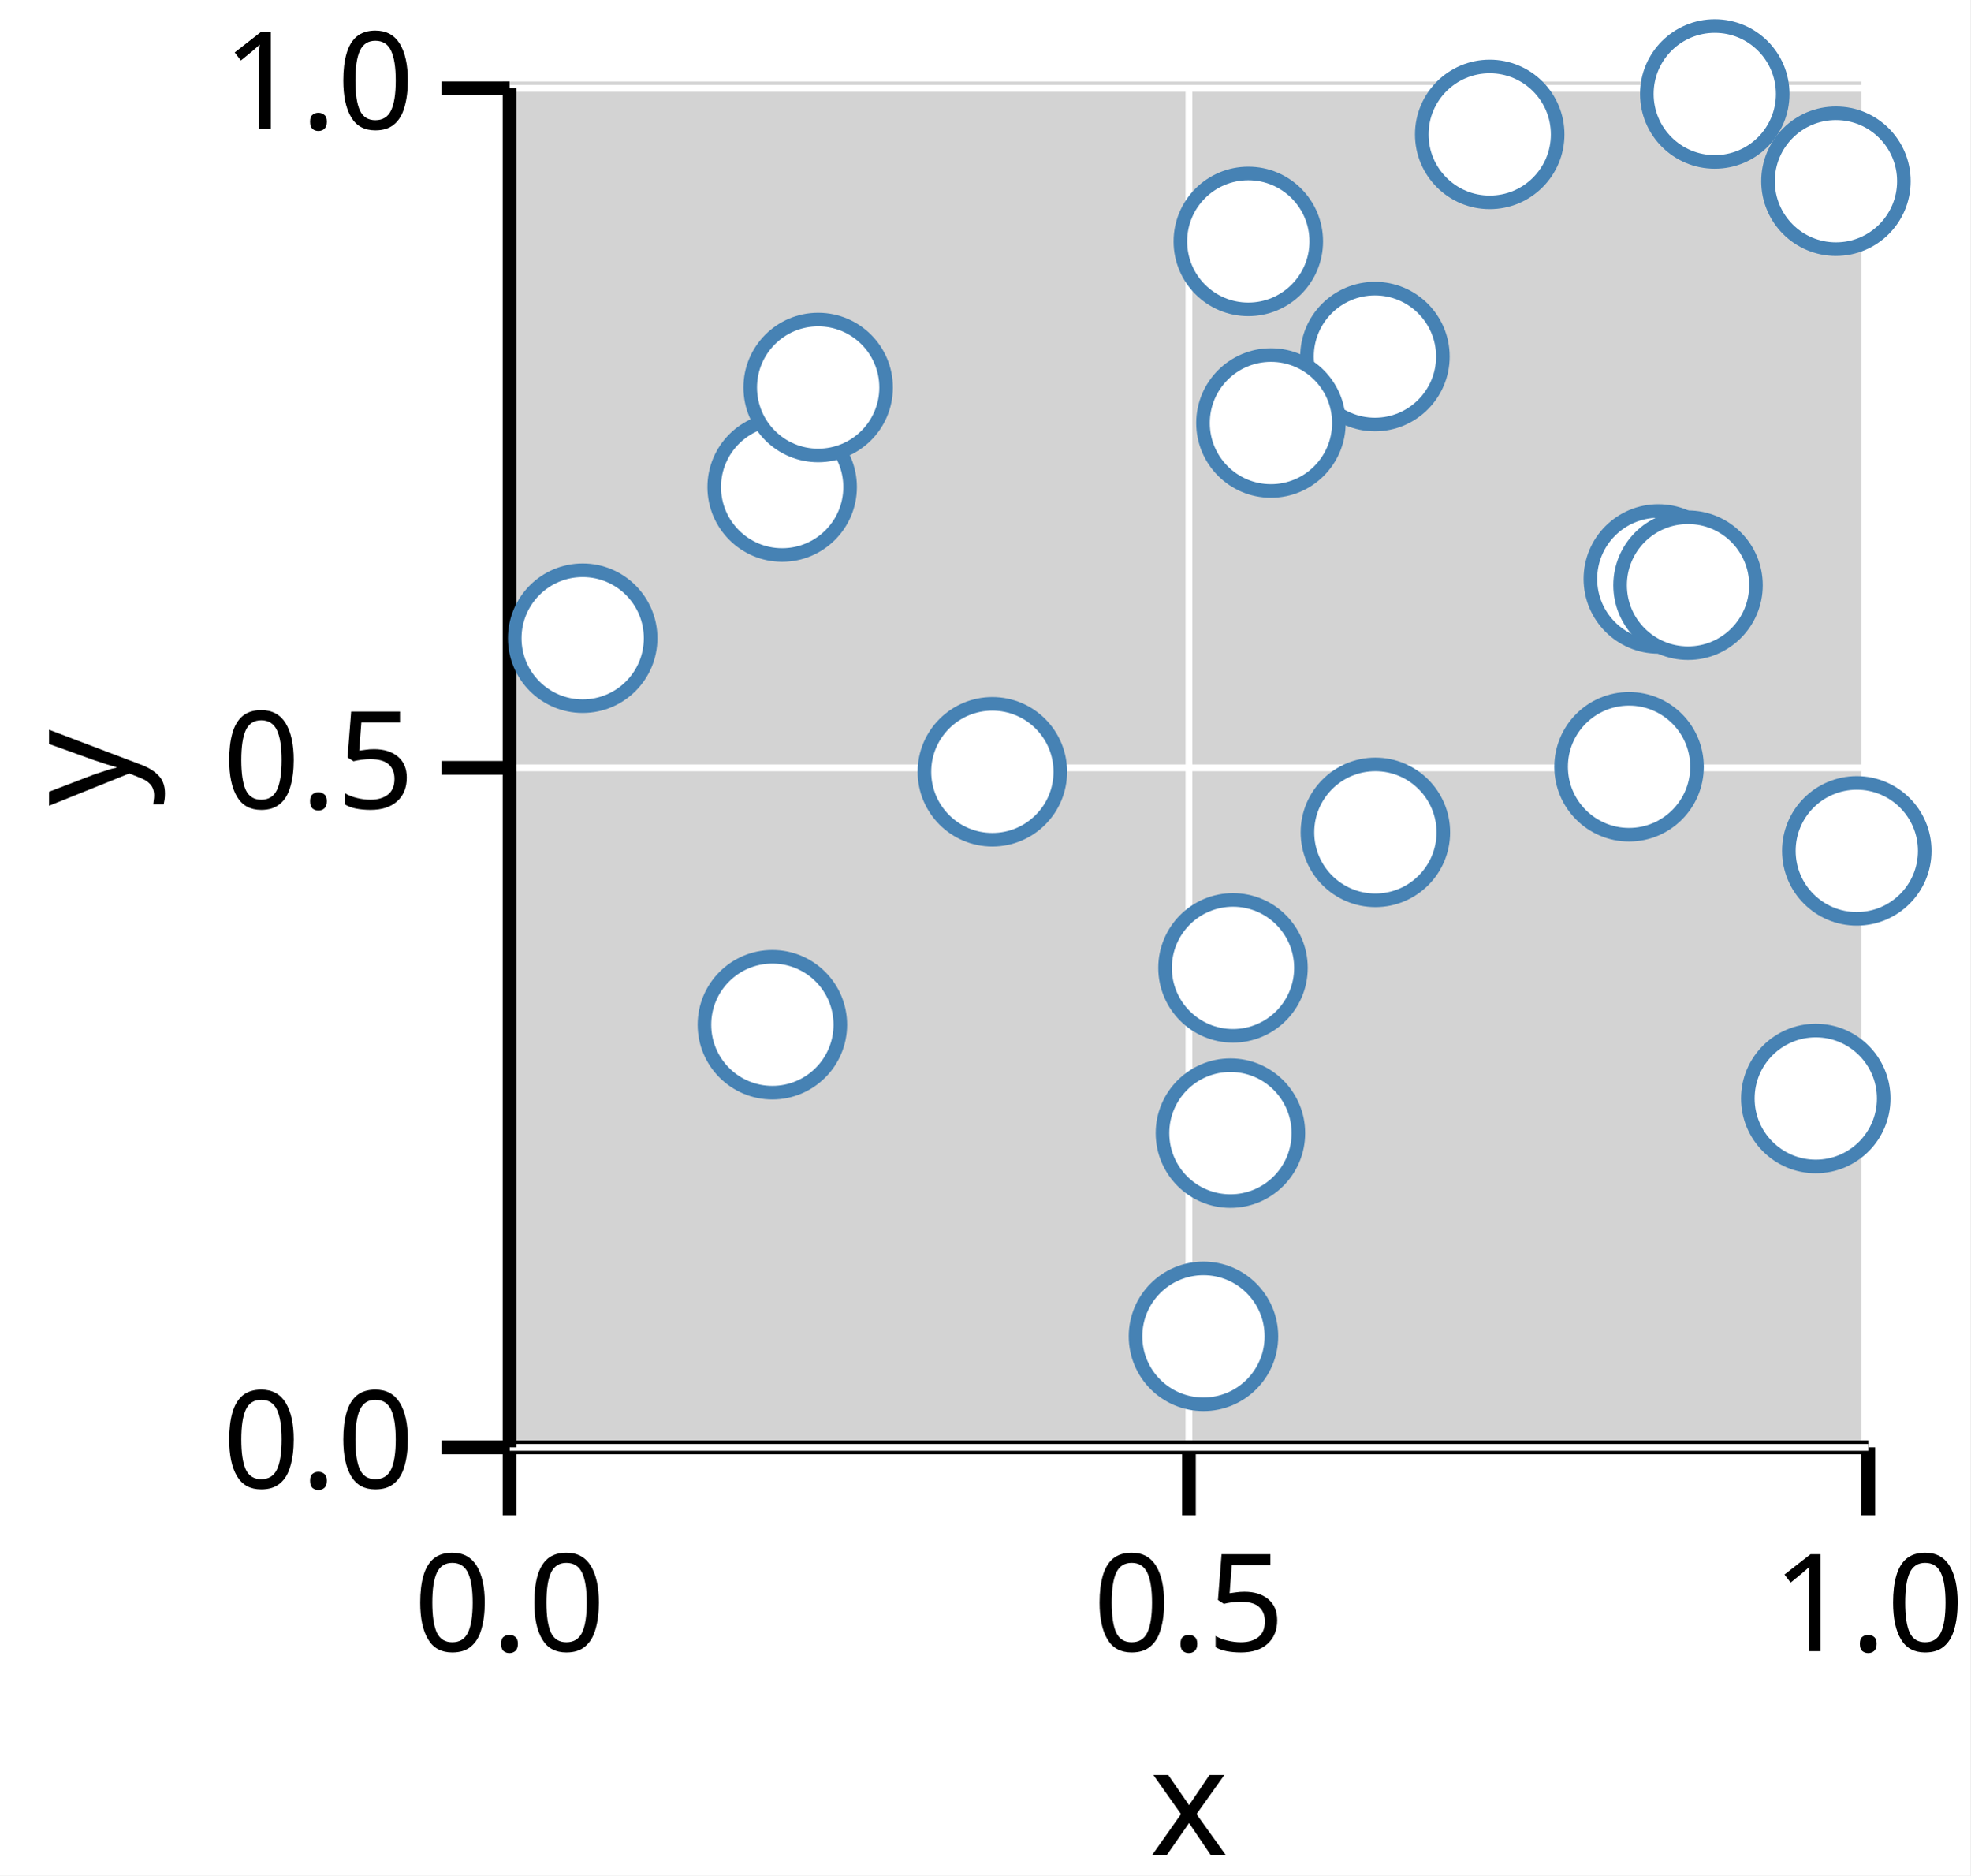
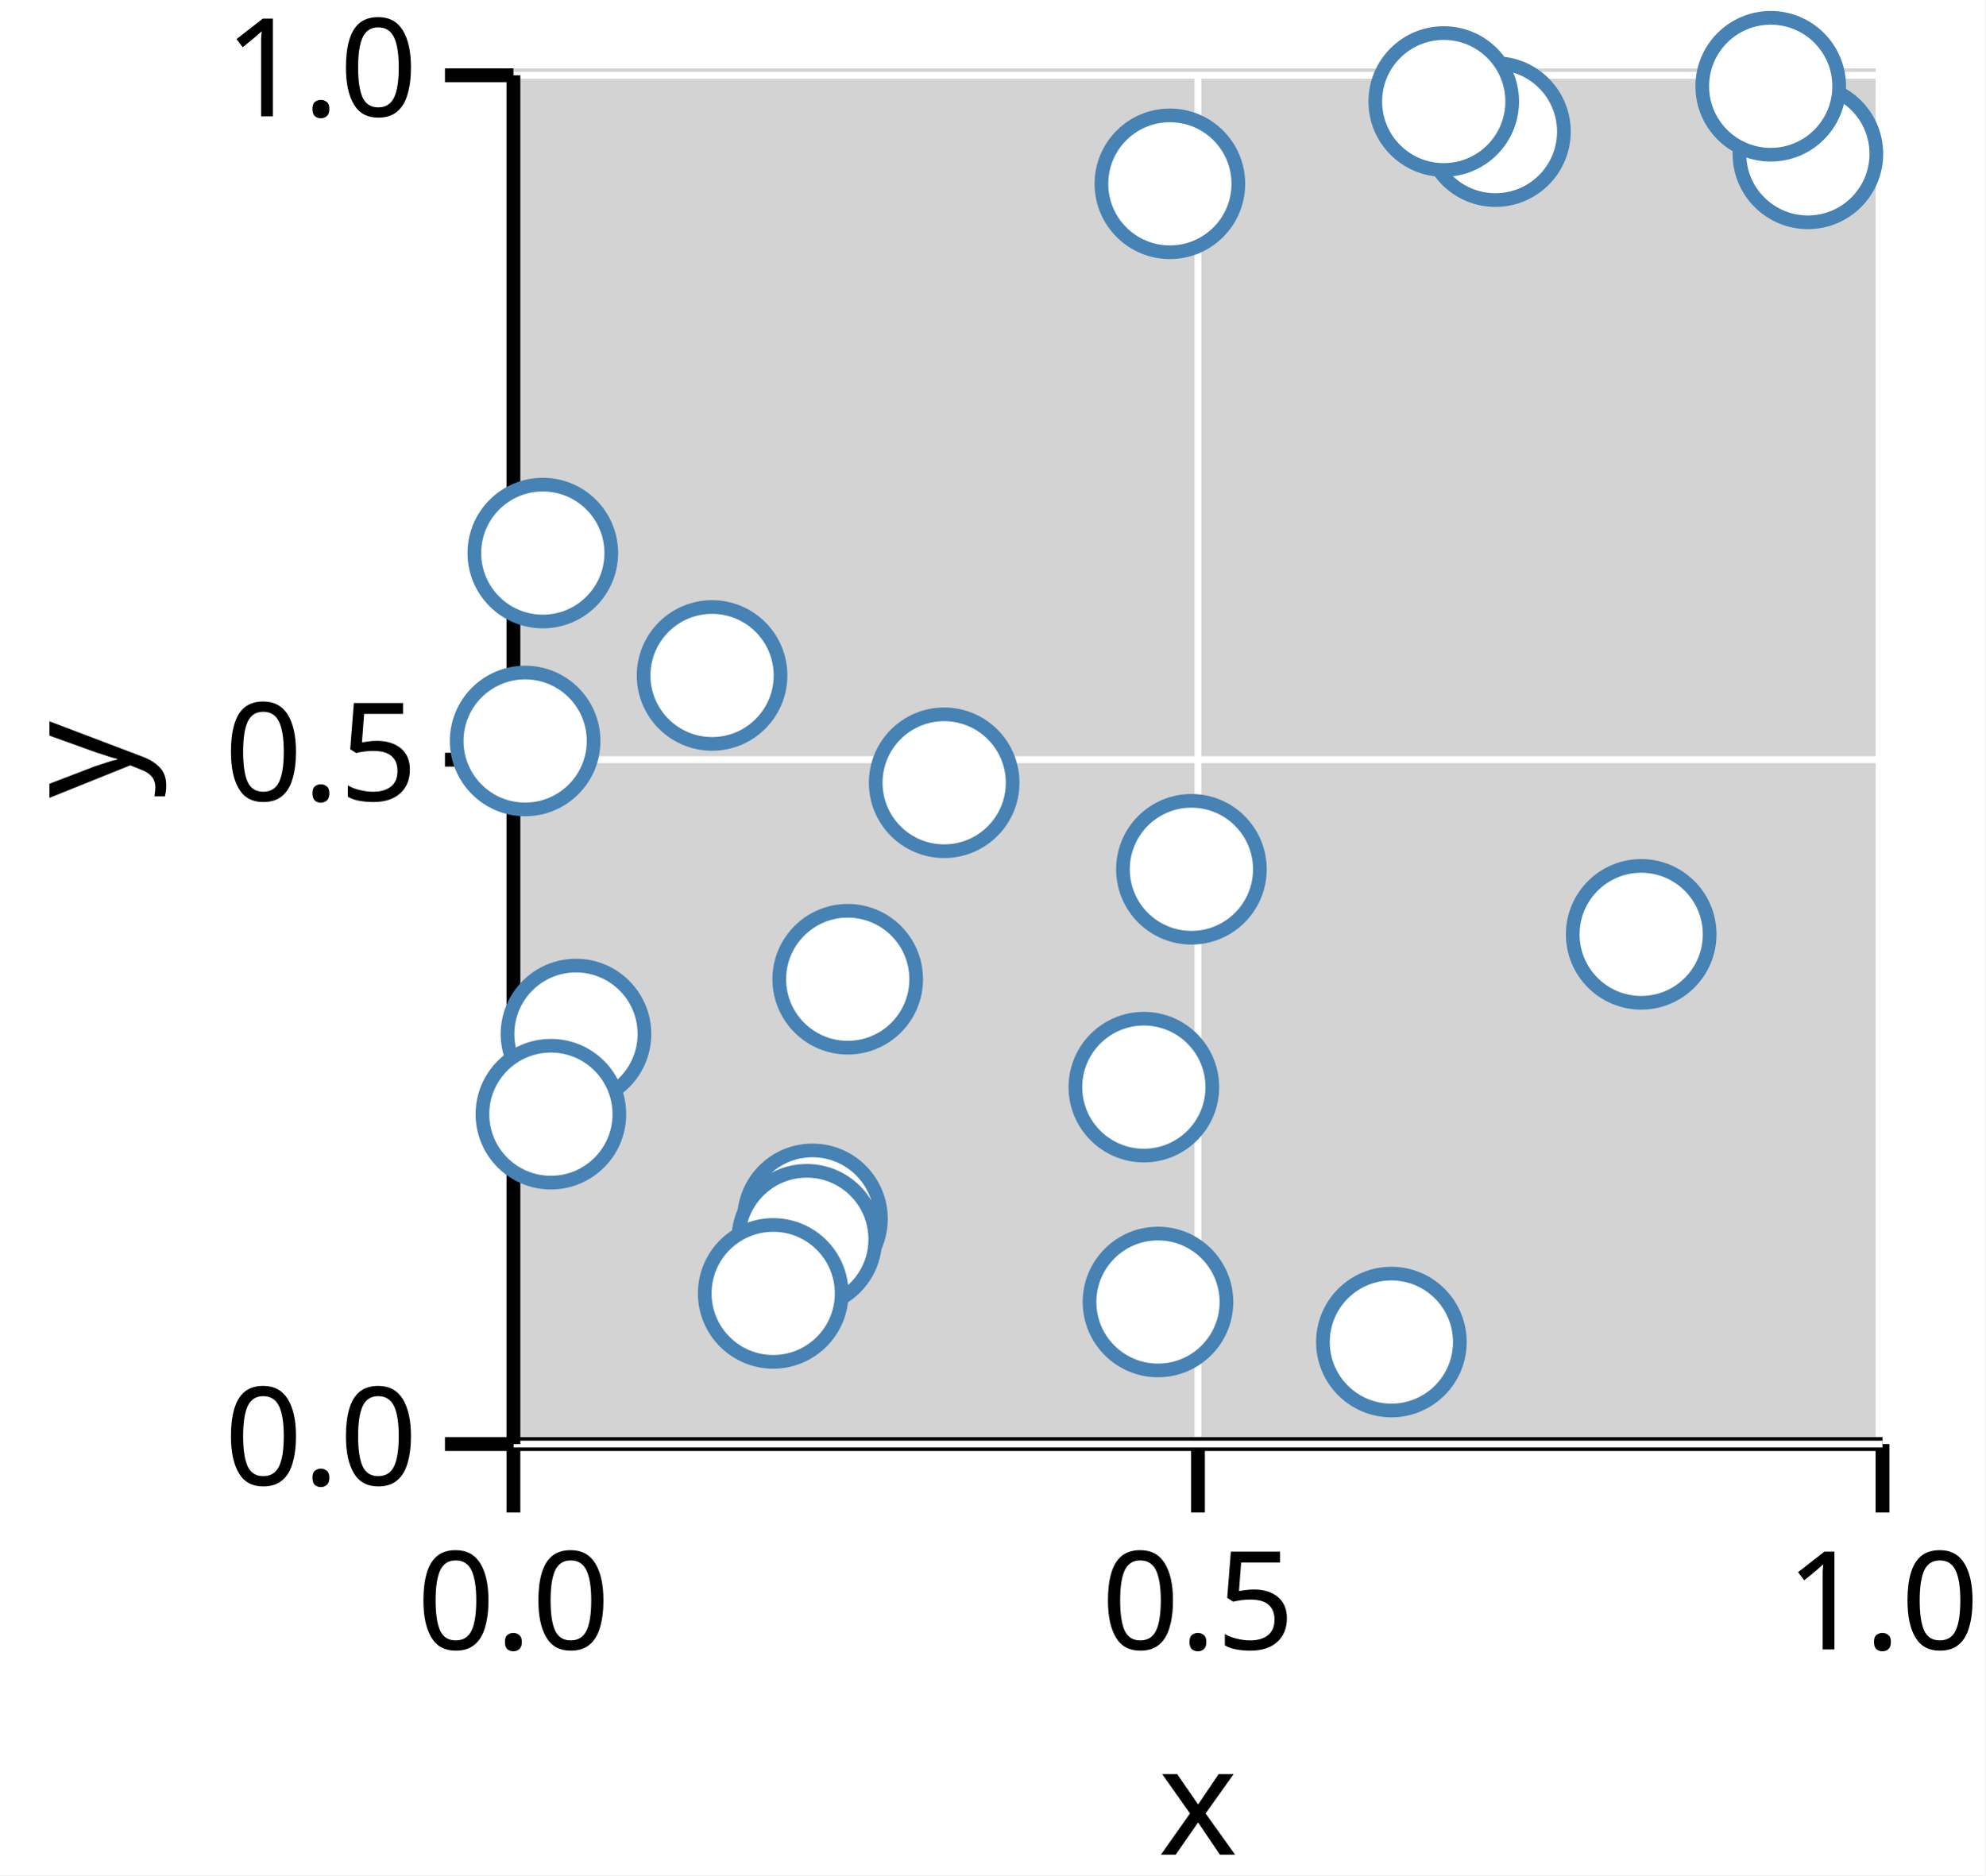
- <svg xmlns="http://www.w3.org/2000/svg" version="1.1" class="marks" width="145" height="138" viewBox="0 0 145 138">
-   <rect width="145" height="138" fill="white" />
-   <g fill="none" stroke-miterlimit="10" transform="translate(37,6)">
+ <svg xmlns="http://www.w3.org/2000/svg" version="1.1" class="marks" width="145" height="137" viewBox="0 0 145 137">
+   <rect width="145" height="137" fill="white" />
+   <g fill="none" stroke-miterlimit="10" transform="translate(37,5)">
    <g class="mark-group role-frame root" role="graphics-object" aria-roledescription="group mark container">
      <g transform="translate(0,0)">
        <path class="background" aria-hidden="true" d="M0,0h100v100h-100Z" fill="lightgray" />
        <g>
          <g class="mark-group role-axis" role="graphics-symbol" aria-roledescription="axis" aria-label="X-axis titled 'x' for a linear scale with values from 0.0 to 1.0">
            <g transform="translate(0.5,100.5)">
              <path class="background" aria-hidden="true" d="M0,0h0v0h0Z" pointer-events="none" />
              <g>
                <g class="mark-rule role-axis-grid" pointer-events="none">
                  <line transform="translate(0,0)" x2="0" y2="-100" stroke="white" stroke-width="0.5" stroke-dasharray="0" opacity="1" />
                  <line transform="translate(50,0)" x2="0" y2="-100" stroke="white" stroke-width="0.5" stroke-dasharray="0" opacity="1" />
                  <line transform="translate(100,0)" x2="0" y2="-100" stroke="white" stroke-width="0.5" stroke-dasharray="0" opacity="1" />
                </g>
                <g class="mark-rule role-axis-tick" pointer-events="none">
                  <line transform="translate(0,0)" x2="0" y2="5" stroke="black" stroke-width="1.01" opacity="1" />
                  <line transform="translate(50,0)" x2="0" y2="5" stroke="black" stroke-width="1.01" opacity="1" />
                  <line transform="translate(100,0)" x2="0" y2="5" stroke="black" stroke-width="1.01" opacity="1" />
                </g>
                <g class="mark-text role-axis-label" pointer-events="none">
                  <text text-anchor="middle" transform="translate(0,15)" font-family="sans-serif" font-size="10px" font-style="normal" font-weight="400" fill="black" opacity="1">0.0</text>
                  <text text-anchor="middle" transform="translate(50,15)" font-family="sans-serif" font-size="10px" font-style="normal" font-weight="400" fill="black" opacity="1">0.5</text>
                  <text text-anchor="middle" transform="translate(100,15)" font-family="sans-serif" font-size="10px" font-style="normal" font-weight="400" fill="black" opacity="1">1.0</text>
                </g>
                <g class="mark-rule role-axis-domain" pointer-events="none">
                  <line transform="translate(0,0)" x2="100" y2="0" stroke="black" stroke-width="1.01" opacity="1" />
                </g>
                <g class="mark-text role-axis-title" pointer-events="none">
                  <text text-anchor="middle" transform="translate(50,30)" font-family="sans-serif" font-size="11px" font-style="normal" font-weight="400" fill="black" opacity="1">x</text>
                </g>
              </g>
              <path class="foreground" aria-hidden="true" d="" pointer-events="none" display="none" />
            </g>
          </g>
          <g class="mark-group role-axis" role="graphics-symbol" aria-roledescription="axis" aria-label="Y-axis titled 'y' for a linear scale with values from 0.0 to 1.0">
            <g transform="translate(0.5,0.5)">
              <path class="background" aria-hidden="true" d="M0,0h0v0h0Z" pointer-events="none" />
              <g>
                <g class="mark-rule role-axis-grid" pointer-events="none">
                  <line transform="translate(0,100)" x2="100" y2="0" stroke="white" stroke-width="0.5" stroke-dasharray="0" opacity="1" />
                  <line transform="translate(0,50)" x2="100" y2="0" stroke="white" stroke-width="0.5" stroke-dasharray="0" opacity="1" />
                  <line transform="translate(0,0)" x2="100" y2="0" stroke="white" stroke-width="0.5" stroke-dasharray="0" opacity="1" />
                </g>
                <g class="mark-rule role-axis-tick" pointer-events="none">
                  <line transform="translate(0,100)" x2="-5" y2="0" stroke="black" stroke-width="1.01" opacity="1" />
                  <line transform="translate(0,50)" x2="-5" y2="0" stroke="black" stroke-width="1.01" opacity="1" />
                  <line transform="translate(0,0)" x2="-5" y2="0" stroke="black" stroke-width="1.01" opacity="1" />
                </g>
                <g class="mark-text role-axis-label" pointer-events="none">
                  <text text-anchor="end" transform="translate(-7,103)" font-family="sans-serif" font-size="10px" font-style="normal" font-weight="400" fill="black" opacity="1">0.0</text>
                  <text text-anchor="end" transform="translate(-7,53)" font-family="sans-serif" font-size="10px" font-style="normal" font-weight="400" fill="black" opacity="1">0.5</text>
                  <text text-anchor="end" transform="translate(-7,3)" font-family="sans-serif" font-size="10px" font-style="normal" font-weight="400" fill="black" opacity="1">1.0</text>
                </g>
                <g class="mark-rule role-axis-domain" pointer-events="none">
                  <line transform="translate(0,100)" x2="0" y2="-100" stroke="black" stroke-width="1.01" opacity="1" />
                </g>
                <g class="mark-text role-axis-title" pointer-events="none">
                  <text text-anchor="middle" transform="translate(-26,50) rotate(-90) translate(0,-2)" font-family="sans-serif" font-size="11px" font-style="normal" font-weight="400" fill="black" opacity="1">y</text>
                </g>
              </g>
              <path class="foreground" aria-hidden="true" d="" pointer-events="none" display="none" />
            </g>
          </g>
          <g class="mark-group role-scope" role="graphics-object" aria-roledescription="group mark container">
            <g transform="translate(0,0)">
              <path class="background" aria-hidden="true" d="M0,0h0v0h0Z" />
              <g>
                <g class="mark-symbol role-mark points" role="graphics-symbol" aria-roledescription="symbol mark container">
-                   <path transform="translate(53.74391,65.21886)" d="M5,0A5,5,0,1,1,-5,0A5,5,0,1,1,5,0" fill="white" stroke="steelblue" stroke-width="1" opacity="1" />
-                   <path transform="translate(89.2011,0.9145142)" d="M5,0A5,5,0,1,1,-5,0A5,5,0,1,1,5,0" fill="white" stroke="steelblue" stroke-width="1" opacity="1" />
-                   <path transform="translate(19.84409,69.40122)" d="M5,0A5,5,0,1,1,-5,0A5,5,0,1,1,5,0" fill="white" stroke="steelblue" stroke-width="1" opacity="1" />
-                   <path transform="translate(85.04627,36.5994)" d="M5,0A5,5,0,1,1,-5,0A5,5,0,1,1,5,0" fill="white" stroke="steelblue" stroke-width="1" opacity="1" />
-                   <path transform="translate(53.5547,77.37959)" d="M5,0A5,5,0,1,1,-5,0A5,5,0,1,1,5,0" fill="white" stroke="steelblue" stroke-width="1" opacity="1" />
-                   <path transform="translate(99.65334,56.60956)" d="M5,0A5,5,0,1,1,-5,0A5,5,0,1,1,5,0" fill="white" stroke="steelblue" stroke-width="1" opacity="1" />
-                   <path transform="translate(54.8707,11.76323)" d="M5,0A5,5,0,1,1,-5,0A5,5,0,1,1,5,0" fill="white" stroke="steelblue" stroke-width="1" opacity="1" />
-                   <path transform="translate(20.56435,29.83802)" d="M5,0A5,5,0,1,1,-5,0A5,5,0,1,1,5,0" fill="white" stroke="steelblue" stroke-width="1" opacity="1" />
-                   <path transform="translate(96.63482,74.83047)" d="M5,0A5,5,0,1,1,-5,0A5,5,0,1,1,5,0" fill="white" stroke="steelblue" stroke-width="1" opacity="1" />
-                   <path transform="translate(5.883153,40.96144)" d="M5,0A5,5,0,1,1,-5,0A5,5,0,1,1,5,0" fill="white" stroke="steelblue" stroke-width="1" opacity="1" />
-                   <path transform="translate(87.23299,37.06068)" d="M5,0A5,5,0,1,1,-5,0A5,5,0,1,1,5,0" fill="white" stroke="steelblue" stroke-width="1" opacity="1" />
-                   <path transform="translate(64.18987,20.23593)" d="M5,0A5,5,0,1,1,-5,0A5,5,0,1,1,5,0" fill="white" stroke="steelblue" stroke-width="1" opacity="1" />
-                   <path transform="translate(51.57038,92.33023)" d="M5,0A5,5,0,1,1,-5,0A5,5,0,1,1,5,0" fill="white" stroke="steelblue" stroke-width="1" opacity="1" />
-                   <path transform="translate(23.21406,22.51301)" d="M5,0A5,5,0,1,1,-5,0A5,5,0,1,1,5,0" fill="white" stroke="steelblue" stroke-width="1" opacity="1" />
-                   <path transform="translate(64.22281,55.24696)" d="M5,0A5,5,0,1,1,-5,0A5,5,0,1,1,5,0" fill="white" stroke="steelblue" stroke-width="1" opacity="1" />
-                   <path transform="translate(56.53663,25.12587)" d="M5,0A5,5,0,1,1,-5,0A5,5,0,1,1,5,0" fill="white" stroke="steelblue" stroke-width="1" opacity="1" />
-                   <path transform="translate(36.03427,50.79041)" d="M5,0A5,5,0,1,1,-5,0A5,5,0,1,1,5,0" fill="white" stroke="steelblue" stroke-width="1" opacity="1" />
-                   <path transform="translate(98.11938,7.333069)" d="M5,0A5,5,0,1,1,-5,0A5,5,0,1,1,5,0" fill="white" stroke="steelblue" stroke-width="1" opacity="1" />
-                   <path transform="translate(82.89253,50.42031)" d="M5,0A5,5,0,1,1,-5,0A5,5,0,1,1,5,0" fill="white" stroke="steelblue" stroke-width="1" opacity="1" />
-                   <path transform="translate(72.63788,3.890727)" d="M5,0A5,5,0,1,1,-5,0A5,5,0,1,1,5,0" fill="white" stroke="steelblue" stroke-width="1" opacity="1" />
+                   <path transform="translate(2.647112,35.40523)" d="M5,0A5,5,0,1,1,-5,0A5,5,0,1,1,5,0" fill="white" stroke="steelblue" stroke-width="1" opacity="1" />
+                   <path transform="translate(31.96259,52.18671)" d="M5,0A5,5,0,1,1,-5,0A5,5,0,1,1,5,0" fill="white" stroke="steelblue" stroke-width="1" opacity="1" />
+                   <path transform="translate(5.069461,70.54228)" d="M5,0A5,5,0,1,1,-5,0A5,5,0,1,1,5,0" fill="white" stroke="steelblue" stroke-width="1" opacity="1" />
+                   <path transform="translate(15.01012,44.34696)" d="M5,0A5,5,0,1,1,-5,0A5,5,0,1,1,5,0" fill="white" stroke="steelblue" stroke-width="1" opacity="1" />
+                   <path transform="translate(72.22792,4.615424)" d="M5,0A5,5,0,1,1,-5,0A5,5,0,1,1,5,0" fill="white" stroke="steelblue" stroke-width="1" opacity="1" />
+                   <path transform="translate(48.44882,8.42866)" d="M5,0A5,5,0,1,1,-5,0A5,5,0,1,1,5,0" fill="white" stroke="steelblue" stroke-width="1" opacity="1" />
+                   <path transform="translate(95.04893,6.240346)" d="M5,0A5,5,0,1,1,-5,0A5,5,0,1,1,5,0" fill="white" stroke="steelblue" stroke-width="1" opacity="1" />
+                   <path transform="translate(22.34325,84.04593)" d="M5,0A5,5,0,1,1,-5,0A5,5,0,1,1,5,0" fill="white" stroke="steelblue" stroke-width="1" opacity="1" />
+                   <path transform="translate(47.57959,90.11975)" d="M5,0A5,5,0,1,1,-5,0A5,5,0,1,1,5,0" fill="white" stroke="steelblue" stroke-width="1" opacity="1" />
+                   <path transform="translate(46.54837,74.42301)" d="M5,0A5,5,0,1,1,-5,0A5,5,0,1,1,5,0" fill="white" stroke="steelblue" stroke-width="1" opacity="1" />
+                   <path transform="translate(50.02157,58.50715)" d="M5,0A5,5,0,1,1,-5,0A5,5,0,1,1,5,0" fill="white" stroke="steelblue" stroke-width="1" opacity="1" />
+                   <path transform="translate(68.45159,2.416311)" d="M5,0A5,5,0,1,1,-5,0A5,5,0,1,1,5,0" fill="white" stroke="steelblue" stroke-width="1" opacity="1" />
+                   <path transform="translate(1.356013,49.13327)" d="M5,0A5,5,0,1,1,-5,0A5,5,0,1,1,5,0" fill="white" stroke="steelblue" stroke-width="1" opacity="1" />
+                   <path transform="translate(92.33458,1.302116)" d="M5,0A5,5,0,1,1,-5,0A5,5,0,1,1,5,0" fill="white" stroke="steelblue" stroke-width="1" opacity="1" />
+                   <path transform="translate(24.91872,66.53966)" d="M5,0A5,5,0,1,1,-5,0A5,5,0,1,1,5,0" fill="white" stroke="steelblue" stroke-width="1" opacity="1" />
+                   <path transform="translate(21.93015,85.53718)" d="M5,0A5,5,0,1,1,-5,0A5,5,0,1,1,5,0" fill="white" stroke="steelblue" stroke-width="1" opacity="1" />
+                   <path transform="translate(82.87391,63.26048)" d="M5,0A5,5,0,1,1,-5,0A5,5,0,1,1,5,0" fill="white" stroke="steelblue" stroke-width="1" opacity="1" />
+                   <path transform="translate(64.62759,93.04537)" d="M5,0A5,5,0,1,1,-5,0A5,5,0,1,1,5,0" fill="white" stroke="steelblue" stroke-width="1" opacity="1" />
+                   <path transform="translate(3.237567,76.39872)" d="M5,0A5,5,0,1,1,-5,0A5,5,0,1,1,5,0" fill="white" stroke="steelblue" stroke-width="1" opacity="1" />
+                   <path transform="translate(19.47561,89.49222)" d="M5,0A5,5,0,1,1,-5,0A5,5,0,1,1,5,0" fill="white" stroke="steelblue" stroke-width="1" opacity="1" />
                </g>
              </g>
              <path class="foreground" aria-hidden="true" d="" display="none" />
            </g>
          </g>
        </g>
        <path class="foreground" aria-hidden="true" d="" display="none" />
      </g>
    </g>
  </g>
</svg>
